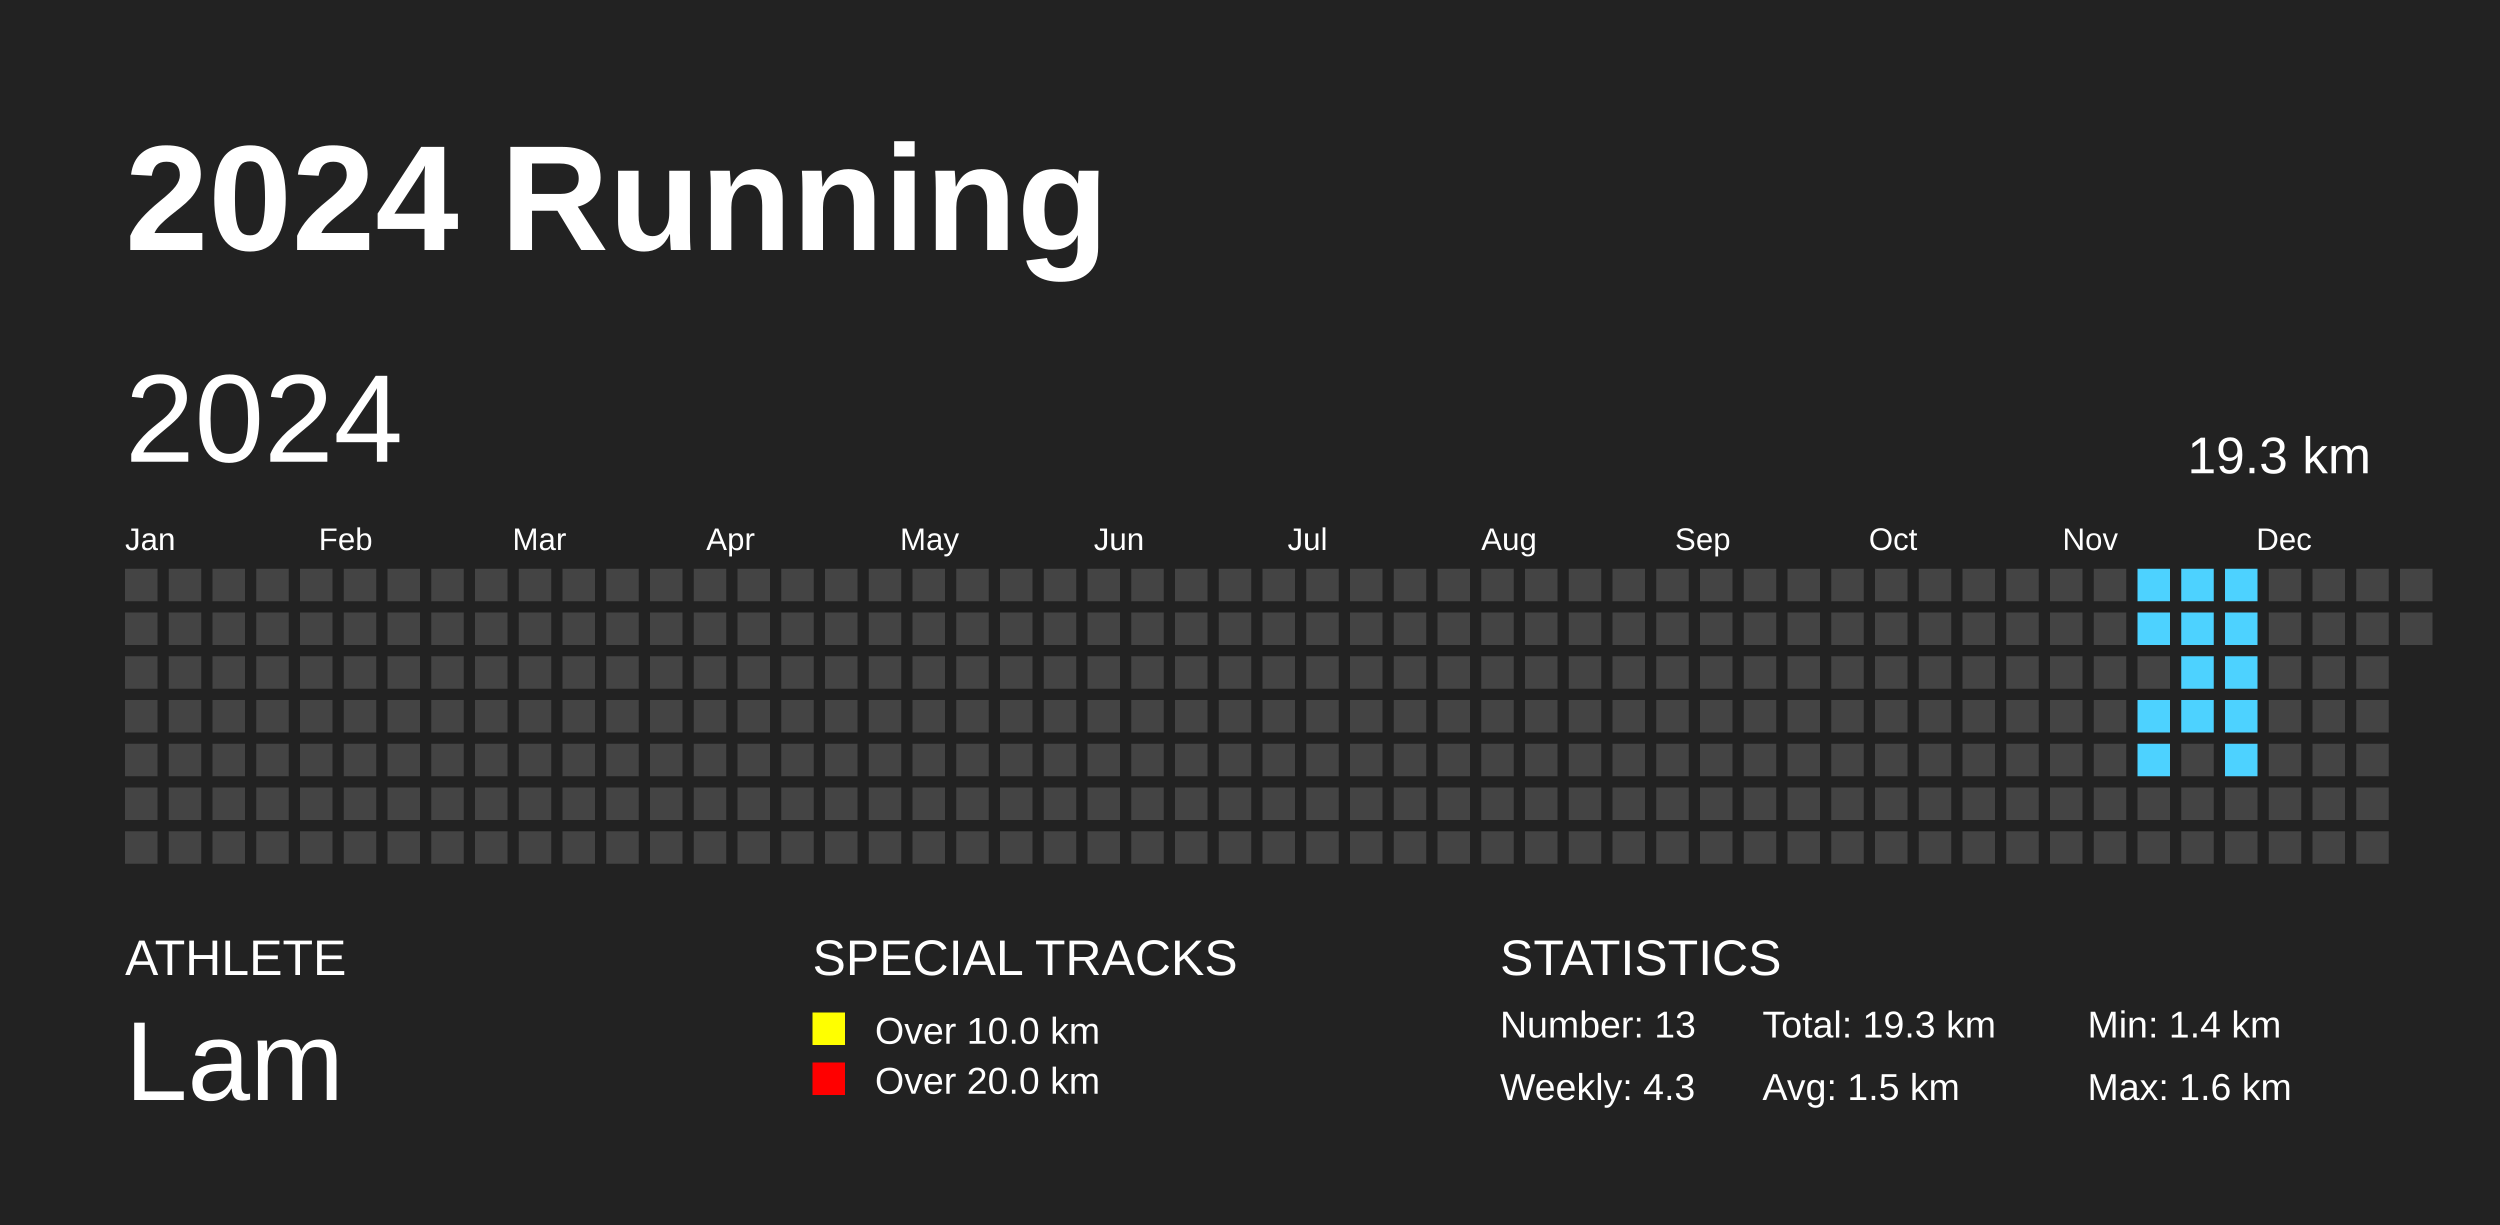
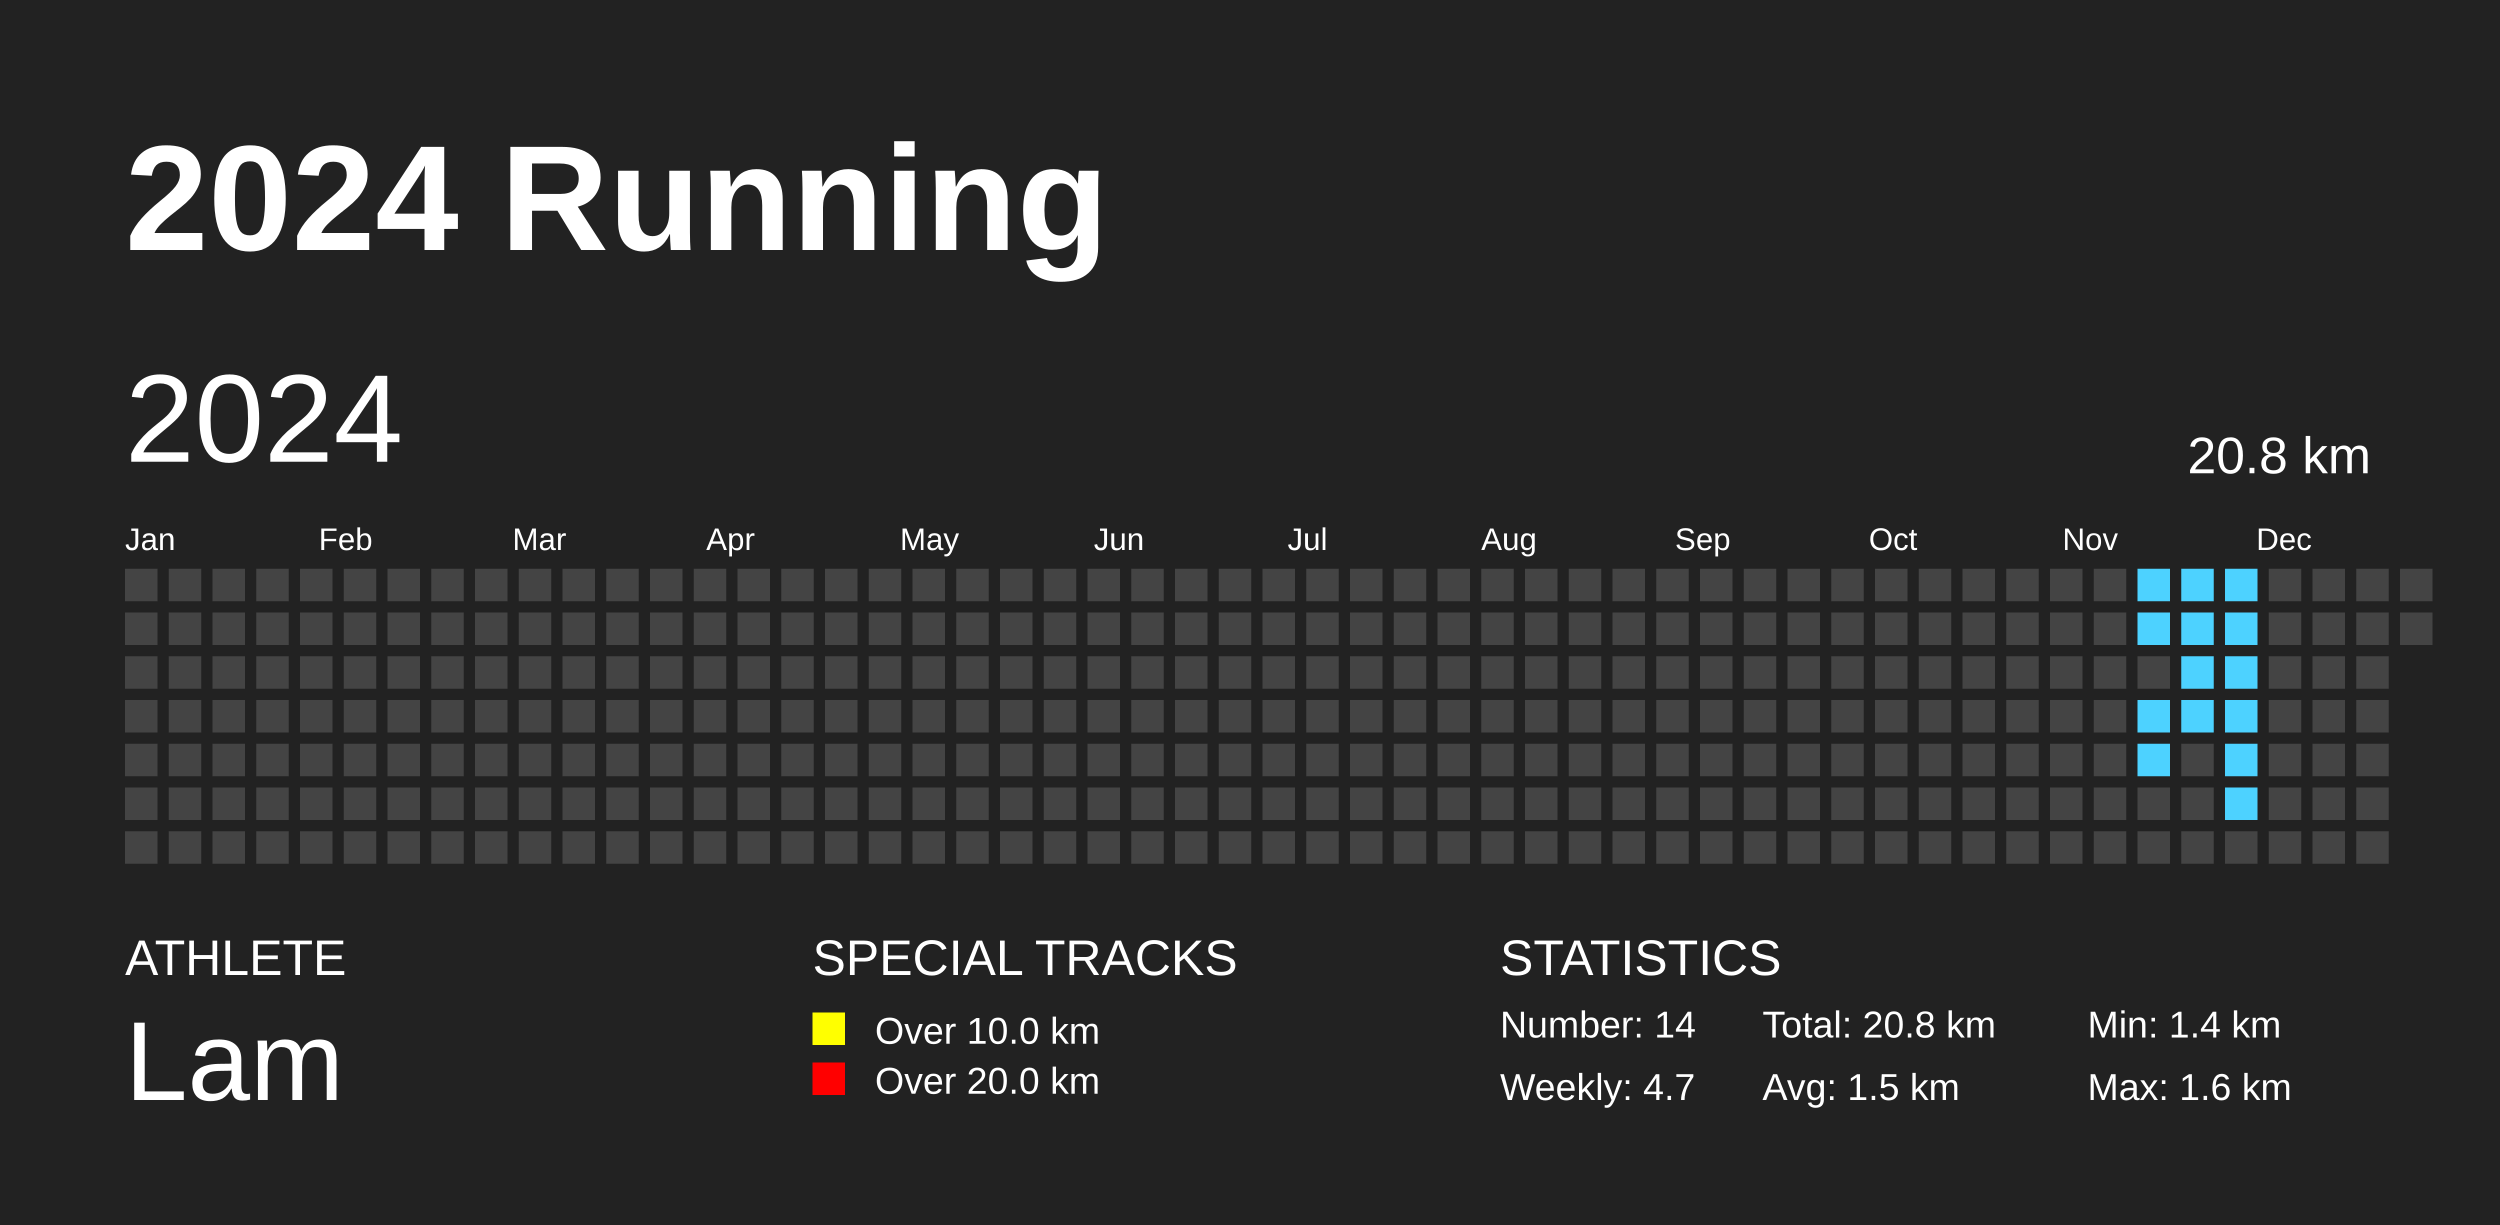
<svg xmlns="http://www.w3.org/2000/svg" baseProfile="full" height="98mm" version="1.1" viewBox="0,0,200,98" width="200mm">
  <defs />
  <rect fill="#222222" height="98" width="200" x="0" y="0" />
  <text fill="#FFFFFF" style="font-size:12px; font-family:Arial; font-weight:bold;" x="10" y="20">2024 Running</text>
  <text fill="#FFFFFF" style="font-size:4px; font-family:Arial" x="10" y="78">ATHLETE</text>
  <text fill="#FFFFFF" style="font-size:9px; font-family:Arial" x="10" y="88">Lam</text>
  <text fill="#FFFFFF" style="font-size:4px; font-family:Arial" x="65" y="78">SPECIAL TRACKS</text>
  <rect fill="yellow" height="2.6" width="2.6" x="65" y="81" />
  <text fill="#FFFFFF" style="font-size:3px; font-family:Arial" x="70" y="83.5">Over 10.0 km</text>
  <rect fill="red" height="2.6" width="2.6" x="65" y="85" />
  <text fill="#FFFFFF" style="font-size:3px; font-family:Arial" x="70" y="87.5">Over 20.0 km</text>
  <text fill="#FFFFFF" style="font-size:4px; font-family:Arial" x="120" y="78">STATISTICS</text>
-   <text fill="#FFFFFF" style="font-size:3px; font-family:Arial" x="120" y="83">Number: 13</text>
-   <text fill="#FFFFFF" style="font-size:3px; font-family:Arial" x="120" y="88">Weekly: 4.3</text>
-   <text fill="#FFFFFF" style="font-size:3px; font-family:Arial" x="141" y="83">Total: 19.3 km</text>
+   <text fill="#FFFFFF" style="font-size:3px; font-family:Arial" x="120" y="83">Number: 14</text>
+   <text fill="#FFFFFF" style="font-size:3px; font-family:Arial" x="120" y="88">Weekly: 4.7</text>
+   <text fill="#FFFFFF" style="font-size:3px; font-family:Arial" x="141" y="83">Total: 20.8 km</text>
  <text fill="#FFFFFF" style="font-size:3px; font-family:Arial" x="141" y="88">Avg: 1.5 km</text>
  <text fill="#FFFFFF" style="font-size:3px; font-family:Arial" x="167" y="83">Min: 1.4 km</text>
  <text fill="#FFFFFF" style="font-size:3px; font-family:Arial" x="167" y="88">Max: 1.6 km</text>
  <text dominant-baseline="hanging" fill="#FFFFFF" style="font-size:10.0px; font-family:Arial;" x="10" y="30">2024</text>
-   <text dominant-baseline="hanging" fill="#FFFFFF" style="font-size:4.125px; font-family:Arial;" x="175" y="35">19.3 km</text>
+   <text dominant-baseline="hanging" fill="#FFFFFF" style="font-size:4.125px; font-family:Arial;" x="175" y="35">20.8 km</text>
  <text fill="#FFFFFF" style="font-size:2.5px; font-family:Arial" x="10.0" y="44">Jan</text>
  <text fill="#FFFFFF" style="font-size:2.5px; font-family:Arial" x="25.5" y="44">Feb</text>
  <text fill="#FFFFFF" style="font-size:2.5px; font-family:Arial" x="41.0" y="44">Mar</text>
  <text fill="#FFFFFF" style="font-size:2.5px; font-family:Arial" x="56.5" y="44">Apr</text>
  <text fill="#FFFFFF" style="font-size:2.5px; font-family:Arial" x="72.0" y="44">May</text>
  <text fill="#FFFFFF" style="font-size:2.5px; font-family:Arial" x="87.5" y="44">Jun</text>
  <text fill="#FFFFFF" style="font-size:2.5px; font-family:Arial" x="103.0" y="44">Jul</text>
  <text fill="#FFFFFF" style="font-size:2.5px; font-family:Arial" x="118.5" y="44">Aug</text>
  <text fill="#FFFFFF" style="font-size:2.5px; font-family:Arial" x="134.0" y="44">Sep</text>
  <text fill="#FFFFFF" style="font-size:2.5px; font-family:Arial" x="149.5" y="44">Oct</text>
  <text fill="#FFFFFF" style="font-size:2.5px; font-family:Arial" x="165.0" y="44">Nov</text>
  <text fill="#FFFFFF" style="font-size:2.5px; font-family:Arial" x="180.5" y="44">Dec</text>
  <rect fill="#444444" height="2.6" width="2.6" x="10.0" y="45.5" />
  <rect fill="#444444" height="2.6" width="2.6" x="10.0" y="49.0" />
  <rect fill="#444444" height="2.6" width="2.6" x="10.0" y="52.5" />
  <rect fill="#444444" height="2.6" width="2.6" x="10.0" y="56.0" />
  <rect fill="#444444" height="2.6" width="2.6" x="10.0" y="59.5" />
  <rect fill="#444444" height="2.6" width="2.6" x="10.0" y="63.0" />
  <rect fill="#444444" height="2.6" width="2.6" x="10.0" y="66.5" />
  <rect fill="#444444" height="2.6" width="2.6" x="13.5" y="45.5" />
  <rect fill="#444444" height="2.6" width="2.6" x="13.5" y="49.0" />
  <rect fill="#444444" height="2.6" width="2.6" x="13.5" y="52.5" />
  <rect fill="#444444" height="2.6" width="2.6" x="13.5" y="56.0" />
  <rect fill="#444444" height="2.6" width="2.6" x="13.5" y="59.5" />
  <rect fill="#444444" height="2.6" width="2.6" x="13.5" y="63.0" />
  <rect fill="#444444" height="2.6" width="2.6" x="13.5" y="66.5" />
  <rect fill="#444444" height="2.6" width="2.6" x="17.0" y="45.5" />
  <rect fill="#444444" height="2.6" width="2.6" x="17.0" y="49.0" />
  <rect fill="#444444" height="2.6" width="2.6" x="17.0" y="52.5" />
  <rect fill="#444444" height="2.6" width="2.6" x="17.0" y="56.0" />
  <rect fill="#444444" height="2.6" width="2.6" x="17.0" y="59.5" />
  <rect fill="#444444" height="2.6" width="2.6" x="17.0" y="63.0" />
  <rect fill="#444444" height="2.6" width="2.6" x="17.0" y="66.5" />
  <rect fill="#444444" height="2.6" width="2.6" x="20.5" y="45.5" />
  <rect fill="#444444" height="2.6" width="2.6" x="20.5" y="49.0" />
  <rect fill="#444444" height="2.6" width="2.6" x="20.5" y="52.5" />
  <rect fill="#444444" height="2.6" width="2.6" x="20.5" y="56.0" />
  <rect fill="#444444" height="2.6" width="2.6" x="20.5" y="59.5" />
  <rect fill="#444444" height="2.6" width="2.6" x="20.5" y="63.0" />
  <rect fill="#444444" height="2.6" width="2.6" x="20.5" y="66.5" />
  <rect fill="#444444" height="2.6" width="2.6" x="24.0" y="45.5" />
  <rect fill="#444444" height="2.6" width="2.6" x="24.0" y="49.0" />
  <rect fill="#444444" height="2.6" width="2.6" x="24.0" y="52.5" />
  <rect fill="#444444" height="2.6" width="2.6" x="24.0" y="56.0" />
  <rect fill="#444444" height="2.6" width="2.6" x="24.0" y="59.5" />
  <rect fill="#444444" height="2.6" width="2.6" x="24.0" y="63.0" />
  <rect fill="#444444" height="2.6" width="2.6" x="24.0" y="66.5" />
  <rect fill="#444444" height="2.6" width="2.6" x="27.5" y="45.5" />
  <rect fill="#444444" height="2.6" width="2.6" x="27.5" y="49.0" />
  <rect fill="#444444" height="2.6" width="2.6" x="27.5" y="52.5" />
  <rect fill="#444444" height="2.6" width="2.6" x="27.5" y="56.0" />
  <rect fill="#444444" height="2.6" width="2.6" x="27.5" y="59.5" />
  <rect fill="#444444" height="2.6" width="2.6" x="27.5" y="63.0" />
  <rect fill="#444444" height="2.6" width="2.6" x="27.5" y="66.5" />
  <rect fill="#444444" height="2.6" width="2.6" x="31.0" y="45.5" />
  <rect fill="#444444" height="2.6" width="2.6" x="31.0" y="49.0" />
  <rect fill="#444444" height="2.6" width="2.6" x="31.0" y="52.5" />
  <rect fill="#444444" height="2.6" width="2.6" x="31.0" y="56.0" />
  <rect fill="#444444" height="2.6" width="2.6" x="31.0" y="59.5" />
  <rect fill="#444444" height="2.6" width="2.6" x="31.0" y="63.0" />
  <rect fill="#444444" height="2.6" width="2.6" x="31.0" y="66.5" />
  <rect fill="#444444" height="2.6" width="2.6" x="34.5" y="45.5" />
  <rect fill="#444444" height="2.6" width="2.6" x="34.5" y="49.0" />
  <rect fill="#444444" height="2.6" width="2.6" x="34.5" y="52.5" />
  <rect fill="#444444" height="2.6" width="2.6" x="34.5" y="56.0" />
  <rect fill="#444444" height="2.6" width="2.6" x="34.5" y="59.5" />
  <rect fill="#444444" height="2.6" width="2.6" x="34.5" y="63.0" />
  <rect fill="#444444" height="2.6" width="2.6" x="34.5" y="66.5" />
  <rect fill="#444444" height="2.6" width="2.6" x="38.0" y="45.5" />
  <rect fill="#444444" height="2.6" width="2.6" x="38.0" y="49.0" />
  <rect fill="#444444" height="2.6" width="2.6" x="38.0" y="52.5" />
  <rect fill="#444444" height="2.6" width="2.6" x="38.0" y="56.0" />
  <rect fill="#444444" height="2.6" width="2.6" x="38.0" y="59.5" />
  <rect fill="#444444" height="2.6" width="2.6" x="38.0" y="63.0" />
  <rect fill="#444444" height="2.6" width="2.6" x="38.0" y="66.5" />
  <rect fill="#444444" height="2.6" width="2.6" x="41.5" y="45.5" />
  <rect fill="#444444" height="2.6" width="2.6" x="41.5" y="49.0" />
  <rect fill="#444444" height="2.6" width="2.6" x="41.5" y="52.5" />
  <rect fill="#444444" height="2.6" width="2.6" x="41.5" y="56.0" />
  <rect fill="#444444" height="2.6" width="2.6" x="41.5" y="59.5" />
  <rect fill="#444444" height="2.6" width="2.6" x="41.5" y="63.0" />
  <rect fill="#444444" height="2.6" width="2.6" x="41.5" y="66.5" />
  <rect fill="#444444" height="2.6" width="2.6" x="45.0" y="45.5" />
  <rect fill="#444444" height="2.6" width="2.6" x="45.0" y="49.0" />
  <rect fill="#444444" height="2.6" width="2.6" x="45.0" y="52.5" />
  <rect fill="#444444" height="2.6" width="2.6" x="45.0" y="56.0" />
  <rect fill="#444444" height="2.6" width="2.6" x="45.0" y="59.5" />
  <rect fill="#444444" height="2.6" width="2.6" x="45.0" y="63.0" />
  <rect fill="#444444" height="2.6" width="2.6" x="45.0" y="66.5" />
  <rect fill="#444444" height="2.6" width="2.6" x="48.5" y="45.5" />
  <rect fill="#444444" height="2.6" width="2.6" x="48.5" y="49.0" />
  <rect fill="#444444" height="2.6" width="2.6" x="48.5" y="52.5" />
  <rect fill="#444444" height="2.6" width="2.6" x="48.5" y="56.0" />
  <rect fill="#444444" height="2.6" width="2.6" x="48.5" y="59.5" />
  <rect fill="#444444" height="2.6" width="2.6" x="48.5" y="63.0" />
  <rect fill="#444444" height="2.6" width="2.6" x="48.5" y="66.5" />
  <rect fill="#444444" height="2.6" width="2.6" x="52.0" y="45.5" />
  <rect fill="#444444" height="2.6" width="2.6" x="52.0" y="49.0" />
  <rect fill="#444444" height="2.6" width="2.6" x="52.0" y="52.5" />
  <rect fill="#444444" height="2.6" width="2.6" x="52.0" y="56.0" />
  <rect fill="#444444" height="2.6" width="2.6" x="52.0" y="59.5" />
  <rect fill="#444444" height="2.6" width="2.6" x="52.0" y="63.0" />
  <rect fill="#444444" height="2.6" width="2.6" x="52.0" y="66.5" />
  <rect fill="#444444" height="2.6" width="2.6" x="55.5" y="45.5" />
  <rect fill="#444444" height="2.6" width="2.6" x="55.5" y="49.0" />
  <rect fill="#444444" height="2.6" width="2.6" x="55.5" y="52.5" />
  <rect fill="#444444" height="2.6" width="2.6" x="55.5" y="56.0" />
  <rect fill="#444444" height="2.6" width="2.6" x="55.5" y="59.5" />
  <rect fill="#444444" height="2.6" width="2.6" x="55.5" y="63.0" />
  <rect fill="#444444" height="2.6" width="2.6" x="55.5" y="66.5" />
  <rect fill="#444444" height="2.6" width="2.6" x="59.0" y="45.5" />
  <rect fill="#444444" height="2.6" width="2.6" x="59.0" y="49.0" />
  <rect fill="#444444" height="2.6" width="2.6" x="59.0" y="52.5" />
  <rect fill="#444444" height="2.6" width="2.6" x="59.0" y="56.0" />
  <rect fill="#444444" height="2.6" width="2.6" x="59.0" y="59.5" />
  <rect fill="#444444" height="2.6" width="2.6" x="59.0" y="63.0" />
  <rect fill="#444444" height="2.6" width="2.6" x="59.0" y="66.5" />
  <rect fill="#444444" height="2.6" width="2.6" x="62.5" y="45.5" />
  <rect fill="#444444" height="2.6" width="2.6" x="62.5" y="49.0" />
  <rect fill="#444444" height="2.6" width="2.6" x="62.5" y="52.5" />
  <rect fill="#444444" height="2.6" width="2.6" x="62.5" y="56.0" />
  <rect fill="#444444" height="2.6" width="2.6" x="62.5" y="59.5" />
  <rect fill="#444444" height="2.6" width="2.6" x="62.5" y="63.0" />
  <rect fill="#444444" height="2.6" width="2.6" x="62.5" y="66.5" />
  <rect fill="#444444" height="2.6" width="2.6" x="66.0" y="45.5" />
  <rect fill="#444444" height="2.6" width="2.6" x="66.0" y="49.0" />
  <rect fill="#444444" height="2.6" width="2.6" x="66.0" y="52.5" />
  <rect fill="#444444" height="2.6" width="2.6" x="66.0" y="56.0" />
  <rect fill="#444444" height="2.6" width="2.6" x="66.0" y="59.5" />
  <rect fill="#444444" height="2.6" width="2.6" x="66.0" y="63.0" />
  <rect fill="#444444" height="2.6" width="2.6" x="66.0" y="66.5" />
  <rect fill="#444444" height="2.6" width="2.6" x="69.5" y="45.5" />
  <rect fill="#444444" height="2.6" width="2.6" x="69.5" y="49.0" />
  <rect fill="#444444" height="2.6" width="2.6" x="69.5" y="52.5" />
  <rect fill="#444444" height="2.6" width="2.6" x="69.5" y="56.0" />
  <rect fill="#444444" height="2.6" width="2.6" x="69.5" y="59.5" />
  <rect fill="#444444" height="2.6" width="2.6" x="69.5" y="63.0" />
  <rect fill="#444444" height="2.6" width="2.6" x="69.5" y="66.5" />
  <rect fill="#444444" height="2.6" width="2.6" x="73.0" y="45.5" />
  <rect fill="#444444" height="2.6" width="2.6" x="73.0" y="49.0" />
  <rect fill="#444444" height="2.6" width="2.6" x="73.0" y="52.5" />
  <rect fill="#444444" height="2.6" width="2.6" x="73.0" y="56.0" />
  <rect fill="#444444" height="2.6" width="2.6" x="73.0" y="59.5" />
  <rect fill="#444444" height="2.6" width="2.6" x="73.0" y="63.0" />
  <rect fill="#444444" height="2.6" width="2.6" x="73.0" y="66.5" />
  <rect fill="#444444" height="2.6" width="2.6" x="76.5" y="45.5" />
  <rect fill="#444444" height="2.6" width="2.6" x="76.5" y="49.0" />
  <rect fill="#444444" height="2.6" width="2.6" x="76.5" y="52.5" />
  <rect fill="#444444" height="2.6" width="2.6" x="76.5" y="56.0" />
  <rect fill="#444444" height="2.6" width="2.6" x="76.5" y="59.5" />
  <rect fill="#444444" height="2.6" width="2.6" x="76.5" y="63.0" />
  <rect fill="#444444" height="2.6" width="2.6" x="76.5" y="66.5" />
  <rect fill="#444444" height="2.6" width="2.6" x="80.0" y="45.5" />
  <rect fill="#444444" height="2.6" width="2.6" x="80.0" y="49.0" />
  <rect fill="#444444" height="2.6" width="2.6" x="80.0" y="52.5" />
  <rect fill="#444444" height="2.6" width="2.6" x="80.0" y="56.0" />
  <rect fill="#444444" height="2.6" width="2.6" x="80.0" y="59.5" />
  <rect fill="#444444" height="2.6" width="2.6" x="80.0" y="63.0" />
  <rect fill="#444444" height="2.6" width="2.6" x="80.0" y="66.5" />
  <rect fill="#444444" height="2.6" width="2.6" x="83.5" y="45.5" />
  <rect fill="#444444" height="2.6" width="2.6" x="83.5" y="49.0" />
  <rect fill="#444444" height="2.6" width="2.6" x="83.5" y="52.5" />
  <rect fill="#444444" height="2.6" width="2.6" x="83.5" y="56.0" />
  <rect fill="#444444" height="2.6" width="2.6" x="83.5" y="59.5" />
  <rect fill="#444444" height="2.6" width="2.6" x="83.5" y="63.0" />
  <rect fill="#444444" height="2.6" width="2.6" x="83.5" y="66.5" />
  <rect fill="#444444" height="2.6" width="2.6" x="87.0" y="45.5" />
  <rect fill="#444444" height="2.6" width="2.6" x="87.0" y="49.0" />
  <rect fill="#444444" height="2.6" width="2.6" x="87.0" y="52.5" />
  <rect fill="#444444" height="2.6" width="2.6" x="87.0" y="56.0" />
  <rect fill="#444444" height="2.6" width="2.6" x="87.0" y="59.5" />
  <rect fill="#444444" height="2.6" width="2.6" x="87.0" y="63.0" />
  <rect fill="#444444" height="2.6" width="2.6" x="87.0" y="66.5" />
  <rect fill="#444444" height="2.6" width="2.6" x="90.5" y="45.5" />
  <rect fill="#444444" height="2.6" width="2.6" x="90.5" y="49.0" />
  <rect fill="#444444" height="2.6" width="2.6" x="90.5" y="52.5" />
  <rect fill="#444444" height="2.6" width="2.6" x="90.5" y="56.0" />
  <rect fill="#444444" height="2.6" width="2.6" x="90.5" y="59.5" />
  <rect fill="#444444" height="2.6" width="2.6" x="90.5" y="63.0" />
  <rect fill="#444444" height="2.6" width="2.6" x="90.5" y="66.5" />
  <rect fill="#444444" height="2.6" width="2.6" x="94.0" y="45.5" />
  <rect fill="#444444" height="2.6" width="2.6" x="94.0" y="49.0" />
  <rect fill="#444444" height="2.6" width="2.6" x="94.0" y="52.5" />
  <rect fill="#444444" height="2.6" width="2.6" x="94.0" y="56.0" />
  <rect fill="#444444" height="2.6" width="2.6" x="94.0" y="59.5" />
  <rect fill="#444444" height="2.6" width="2.6" x="94.0" y="63.0" />
  <rect fill="#444444" height="2.6" width="2.6" x="94.0" y="66.5" />
  <rect fill="#444444" height="2.6" width="2.6" x="97.5" y="45.5" />
  <rect fill="#444444" height="2.6" width="2.6" x="97.5" y="49.0" />
  <rect fill="#444444" height="2.6" width="2.6" x="97.5" y="52.5" />
  <rect fill="#444444" height="2.6" width="2.6" x="97.5" y="56.0" />
  <rect fill="#444444" height="2.6" width="2.6" x="97.5" y="59.5" />
  <rect fill="#444444" height="2.6" width="2.6" x="97.5" y="63.0" />
  <rect fill="#444444" height="2.6" width="2.6" x="97.5" y="66.5" />
  <rect fill="#444444" height="2.6" width="2.6" x="101.0" y="45.5" />
  <rect fill="#444444" height="2.6" width="2.6" x="101.0" y="49.0" />
  <rect fill="#444444" height="2.6" width="2.6" x="101.0" y="52.5" />
  <rect fill="#444444" height="2.6" width="2.6" x="101.0" y="56.0" />
  <rect fill="#444444" height="2.6" width="2.6" x="101.0" y="59.5" />
  <rect fill="#444444" height="2.6" width="2.6" x="101.0" y="63.0" />
  <rect fill="#444444" height="2.6" width="2.6" x="101.0" y="66.5" />
  <rect fill="#444444" height="2.6" width="2.6" x="104.5" y="45.5" />
  <rect fill="#444444" height="2.6" width="2.6" x="104.5" y="49.0" />
  <rect fill="#444444" height="2.6" width="2.6" x="104.5" y="52.5" />
  <rect fill="#444444" height="2.6" width="2.6" x="104.5" y="56.0" />
  <rect fill="#444444" height="2.6" width="2.6" x="104.5" y="59.5" />
  <rect fill="#444444" height="2.6" width="2.6" x="104.5" y="63.0" />
  <rect fill="#444444" height="2.6" width="2.6" x="104.5" y="66.5" />
  <rect fill="#444444" height="2.6" width="2.6" x="108.0" y="45.5" />
  <rect fill="#444444" height="2.6" width="2.6" x="108.0" y="49.0" />
  <rect fill="#444444" height="2.6" width="2.6" x="108.0" y="52.5" />
  <rect fill="#444444" height="2.6" width="2.6" x="108.0" y="56.0" />
  <rect fill="#444444" height="2.6" width="2.6" x="108.0" y="59.5" />
  <rect fill="#444444" height="2.6" width="2.6" x="108.0" y="63.0" />
  <rect fill="#444444" height="2.6" width="2.6" x="108.0" y="66.5" />
  <rect fill="#444444" height="2.6" width="2.6" x="111.5" y="45.5" />
  <rect fill="#444444" height="2.6" width="2.6" x="111.5" y="49.0" />
  <rect fill="#444444" height="2.6" width="2.6" x="111.5" y="52.5" />
  <rect fill="#444444" height="2.6" width="2.6" x="111.5" y="56.0" />
  <rect fill="#444444" height="2.6" width="2.6" x="111.5" y="59.5" />
  <rect fill="#444444" height="2.6" width="2.6" x="111.5" y="63.0" />
  <rect fill="#444444" height="2.6" width="2.6" x="111.5" y="66.5" />
  <rect fill="#444444" height="2.6" width="2.6" x="115.0" y="45.5" />
  <rect fill="#444444" height="2.6" width="2.6" x="115.0" y="49.0" />
  <rect fill="#444444" height="2.6" width="2.6" x="115.0" y="52.5" />
  <rect fill="#444444" height="2.6" width="2.6" x="115.0" y="56.0" />
  <rect fill="#444444" height="2.6" width="2.6" x="115.0" y="59.5" />
  <rect fill="#444444" height="2.6" width="2.6" x="115.0" y="63.0" />
  <rect fill="#444444" height="2.6" width="2.6" x="115.0" y="66.5" />
  <rect fill="#444444" height="2.6" width="2.6" x="118.5" y="45.5" />
  <rect fill="#444444" height="2.6" width="2.6" x="118.5" y="49.0" />
  <rect fill="#444444" height="2.6" width="2.6" x="118.5" y="52.5" />
  <rect fill="#444444" height="2.6" width="2.6" x="118.5" y="56.0" />
  <rect fill="#444444" height="2.6" width="2.6" x="118.5" y="59.5" />
  <rect fill="#444444" height="2.6" width="2.6" x="118.5" y="63.0" />
  <rect fill="#444444" height="2.6" width="2.6" x="118.5" y="66.5" />
  <rect fill="#444444" height="2.6" width="2.6" x="122.0" y="45.5" />
  <rect fill="#444444" height="2.6" width="2.6" x="122.0" y="49.0" />
  <rect fill="#444444" height="2.6" width="2.6" x="122.0" y="52.5" />
  <rect fill="#444444" height="2.6" width="2.6" x="122.0" y="56.0" />
  <rect fill="#444444" height="2.6" width="2.6" x="122.0" y="59.5" />
  <rect fill="#444444" height="2.6" width="2.6" x="122.0" y="63.0" />
  <rect fill="#444444" height="2.6" width="2.6" x="122.0" y="66.5" />
  <rect fill="#444444" height="2.6" width="2.6" x="125.5" y="45.5" />
  <rect fill="#444444" height="2.6" width="2.6" x="125.5" y="49.0" />
  <rect fill="#444444" height="2.6" width="2.6" x="125.5" y="52.5" />
  <rect fill="#444444" height="2.6" width="2.6" x="125.5" y="56.0" />
  <rect fill="#444444" height="2.6" width="2.6" x="125.5" y="59.5" />
  <rect fill="#444444" height="2.6" width="2.6" x="125.5" y="63.0" />
  <rect fill="#444444" height="2.6" width="2.6" x="125.5" y="66.5" />
  <rect fill="#444444" height="2.6" width="2.6" x="129.0" y="45.5" />
  <rect fill="#444444" height="2.6" width="2.6" x="129.0" y="49.0" />
  <rect fill="#444444" height="2.6" width="2.6" x="129.0" y="52.5" />
  <rect fill="#444444" height="2.6" width="2.6" x="129.0" y="56.0" />
  <rect fill="#444444" height="2.6" width="2.6" x="129.0" y="59.5" />
  <rect fill="#444444" height="2.6" width="2.6" x="129.0" y="63.0" />
  <rect fill="#444444" height="2.6" width="2.6" x="129.0" y="66.5" />
  <rect fill="#444444" height="2.6" width="2.6" x="132.5" y="45.5" />
  <rect fill="#444444" height="2.6" width="2.6" x="132.5" y="49.0" />
  <rect fill="#444444" height="2.6" width="2.6" x="132.5" y="52.5" />
  <rect fill="#444444" height="2.6" width="2.6" x="132.5" y="56.0" />
  <rect fill="#444444" height="2.6" width="2.6" x="132.5" y="59.5" />
  <rect fill="#444444" height="2.6" width="2.6" x="132.5" y="63.0" />
  <rect fill="#444444" height="2.6" width="2.6" x="132.5" y="66.5" />
  <rect fill="#444444" height="2.6" width="2.6" x="136.0" y="45.5" />
  <rect fill="#444444" height="2.6" width="2.6" x="136.0" y="49.0" />
  <rect fill="#444444" height="2.6" width="2.6" x="136.0" y="52.5" />
  <rect fill="#444444" height="2.6" width="2.6" x="136.0" y="56.0" />
  <rect fill="#444444" height="2.6" width="2.6" x="136.0" y="59.5" />
  <rect fill="#444444" height="2.6" width="2.6" x="136.0" y="63.0" />
  <rect fill="#444444" height="2.6" width="2.6" x="136.0" y="66.5" />
  <rect fill="#444444" height="2.6" width="2.6" x="139.5" y="45.5" />
  <rect fill="#444444" height="2.6" width="2.6" x="139.5" y="49.0" />
  <rect fill="#444444" height="2.6" width="2.6" x="139.5" y="52.5" />
  <rect fill="#444444" height="2.6" width="2.6" x="139.5" y="56.0" />
  <rect fill="#444444" height="2.6" width="2.6" x="139.5" y="59.5" />
  <rect fill="#444444" height="2.6" width="2.6" x="139.5" y="63.0" />
  <rect fill="#444444" height="2.6" width="2.6" x="139.5" y="66.5" />
  <rect fill="#444444" height="2.6" width="2.6" x="143.0" y="45.5" />
  <rect fill="#444444" height="2.6" width="2.6" x="143.0" y="49.0" />
  <rect fill="#444444" height="2.6" width="2.6" x="143.0" y="52.5" />
  <rect fill="#444444" height="2.6" width="2.6" x="143.0" y="56.0" />
  <rect fill="#444444" height="2.6" width="2.6" x="143.0" y="59.5" />
  <rect fill="#444444" height="2.6" width="2.6" x="143.0" y="63.0" />
  <rect fill="#444444" height="2.6" width="2.6" x="143.0" y="66.5" />
  <rect fill="#444444" height="2.6" width="2.6" x="146.5" y="45.5" />
  <rect fill="#444444" height="2.6" width="2.6" x="146.5" y="49.0" />
  <rect fill="#444444" height="2.6" width="2.6" x="146.5" y="52.5" />
  <rect fill="#444444" height="2.6" width="2.6" x="146.5" y="56.0" />
  <rect fill="#444444" height="2.6" width="2.6" x="146.5" y="59.5" />
  <rect fill="#444444" height="2.6" width="2.6" x="146.5" y="63.0" />
  <rect fill="#444444" height="2.6" width="2.6" x="146.5" y="66.5" />
  <rect fill="#444444" height="2.6" width="2.6" x="150.0" y="45.5" />
  <rect fill="#444444" height="2.6" width="2.6" x="150.0" y="49.0" />
  <rect fill="#444444" height="2.6" width="2.6" x="150.0" y="52.5" />
  <rect fill="#444444" height="2.6" width="2.6" x="150.0" y="56.0" />
  <rect fill="#444444" height="2.6" width="2.6" x="150.0" y="59.5" />
  <rect fill="#444444" height="2.6" width="2.6" x="150.0" y="63.0" />
  <rect fill="#444444" height="2.6" width="2.6" x="150.0" y="66.5" />
  <rect fill="#444444" height="2.6" width="2.6" x="153.5" y="45.5" />
  <rect fill="#444444" height="2.6" width="2.6" x="153.5" y="49.0" />
  <rect fill="#444444" height="2.6" width="2.6" x="153.5" y="52.5" />
  <rect fill="#444444" height="2.6" width="2.6" x="153.5" y="56.0" />
  <rect fill="#444444" height="2.6" width="2.6" x="153.5" y="59.5" />
  <rect fill="#444444" height="2.6" width="2.6" x="153.5" y="63.0" />
  <rect fill="#444444" height="2.6" width="2.6" x="153.5" y="66.5" />
  <rect fill="#444444" height="2.6" width="2.6" x="157.0" y="45.5" />
  <rect fill="#444444" height="2.6" width="2.6" x="157.0" y="49.0" />
  <rect fill="#444444" height="2.6" width="2.6" x="157.0" y="52.5" />
  <rect fill="#444444" height="2.6" width="2.6" x="157.0" y="56.0" />
  <rect fill="#444444" height="2.6" width="2.6" x="157.0" y="59.5" />
  <rect fill="#444444" height="2.6" width="2.6" x="157.0" y="63.0" />
  <rect fill="#444444" height="2.6" width="2.6" x="157.0" y="66.5" />
  <rect fill="#444444" height="2.6" width="2.6" x="160.5" y="45.5" />
  <rect fill="#444444" height="2.6" width="2.6" x="160.5" y="49.0" />
  <rect fill="#444444" height="2.6" width="2.6" x="160.5" y="52.5" />
  <rect fill="#444444" height="2.6" width="2.6" x="160.5" y="56.0" />
  <rect fill="#444444" height="2.6" width="2.6" x="160.5" y="59.5" />
  <rect fill="#444444" height="2.6" width="2.6" x="160.5" y="63.0" />
  <rect fill="#444444" height="2.6" width="2.6" x="160.5" y="66.5" />
  <rect fill="#444444" height="2.6" width="2.6" x="164.0" y="45.5" />
  <rect fill="#444444" height="2.6" width="2.6" x="164.0" y="49.0" />
  <rect fill="#444444" height="2.6" width="2.6" x="164.0" y="52.5" />
  <rect fill="#444444" height="2.6" width="2.6" x="164.0" y="56.0" />
  <rect fill="#444444" height="2.6" width="2.6" x="164.0" y="59.5" />
  <rect fill="#444444" height="2.6" width="2.6" x="164.0" y="63.0" />
  <rect fill="#444444" height="2.6" width="2.6" x="164.0" y="66.5" />
  <rect fill="#444444" height="2.6" width="2.6" x="167.5" y="45.5" />
  <rect fill="#444444" height="2.6" width="2.6" x="167.5" y="49.0" />
  <rect fill="#444444" height="2.6" width="2.6" x="167.5" y="52.5" />
  <rect fill="#444444" height="2.6" width="2.6" x="167.5" y="56.0" />
  <rect fill="#444444" height="2.6" width="2.6" x="167.5" y="59.5" />
  <rect fill="#444444" height="2.6" width="2.6" x="167.5" y="63.0" />
  <rect fill="#444444" height="2.6" width="2.6" x="167.5" y="66.5" />
  <rect fill="#4DD2FF" height="2.6" width="2.6" x="171.0" y="45.5" />
  <rect fill="#4DD2FF" height="2.6" width="2.6" x="171.0" y="49.0" />
  <rect fill="#444444" height="2.6" width="2.6" x="171.0" y="52.5" />
  <rect fill="#4DD2FF" height="2.6" width="2.6" x="171.0" y="56.0" />
  <rect fill="#4DD2FF" height="2.6" width="2.6" x="171.0" y="59.5" />
  <rect fill="#444444" height="2.6" width="2.6" x="171.0" y="63.0" />
  <rect fill="#444444" height="2.6" width="2.6" x="171.0" y="66.5" />
  <rect fill="#4DD2FF" height="2.6" width="2.6" x="174.5" y="45.5" />
  <rect fill="#4DD2FF" height="2.6" width="2.6" x="174.5" y="49.0" />
  <rect fill="#4DD2FF" height="2.6" width="2.6" x="174.5" y="52.5" />
  <rect fill="#4DD2FF" height="2.6" width="2.6" x="174.5" y="56.0" />
  <rect fill="#444444" height="2.6" width="2.6" x="174.5" y="59.5" />
  <rect fill="#444444" height="2.6" width="2.6" x="174.5" y="63.0" />
  <rect fill="#444444" height="2.6" width="2.6" x="174.5" y="66.5" />
  <rect fill="#4DD2FF" height="2.6" width="2.6" x="178.0" y="45.5" />
  <rect fill="#4DD2FF" height="2.6" width="2.6" x="178.0" y="49.0" />
  <rect fill="#4DD2FF" height="2.6" width="2.6" x="178.0" y="52.5" />
  <rect fill="#4DD2FF" height="2.6" width="2.6" x="178.0" y="56.0" />
  <rect fill="#4DD2FF" height="2.6" width="2.6" x="178.0" y="59.5" />
-   <rect fill="#444444" height="2.6" width="2.6" x="178.0" y="63.0" />
+   <rect fill="#4DD2FF" height="2.6" width="2.6" x="178.0" y="63.0" />
  <rect fill="#444444" height="2.6" width="2.6" x="178.0" y="66.5" />
  <rect fill="#444444" height="2.6" width="2.6" x="181.5" y="45.5" />
  <rect fill="#444444" height="2.6" width="2.6" x="181.5" y="49.0" />
  <rect fill="#444444" height="2.6" width="2.6" x="181.5" y="52.5" />
  <rect fill="#444444" height="2.6" width="2.6" x="181.5" y="56.0" />
  <rect fill="#444444" height="2.6" width="2.6" x="181.5" y="59.5" />
  <rect fill="#444444" height="2.6" width="2.6" x="181.5" y="63.0" />
  <rect fill="#444444" height="2.6" width="2.6" x="181.5" y="66.5" />
  <rect fill="#444444" height="2.6" width="2.6" x="185.0" y="45.5" />
  <rect fill="#444444" height="2.6" width="2.6" x="185.0" y="49.0" />
  <rect fill="#444444" height="2.6" width="2.6" x="185.0" y="52.5" />
  <rect fill="#444444" height="2.6" width="2.6" x="185.0" y="56.0" />
  <rect fill="#444444" height="2.6" width="2.6" x="185.0" y="59.5" />
  <rect fill="#444444" height="2.6" width="2.6" x="185.0" y="63.0" />
  <rect fill="#444444" height="2.6" width="2.6" x="185.0" y="66.5" />
  <rect fill="#444444" height="2.6" width="2.6" x="188.5" y="45.5" />
  <rect fill="#444444" height="2.6" width="2.6" x="188.5" y="49.0" />
  <rect fill="#444444" height="2.6" width="2.6" x="188.5" y="52.5" />
  <rect fill="#444444" height="2.6" width="2.6" x="188.5" y="56.0" />
  <rect fill="#444444" height="2.6" width="2.6" x="188.5" y="59.5" />
  <rect fill="#444444" height="2.6" width="2.6" x="188.5" y="63.0" />
  <rect fill="#444444" height="2.6" width="2.6" x="188.5" y="66.5" />
  <rect fill="#444444" height="2.6" width="2.6" x="192.0" y="45.5" />
  <rect fill="#444444" height="2.6" width="2.6" x="192.0" y="49.0" />
</svg>
